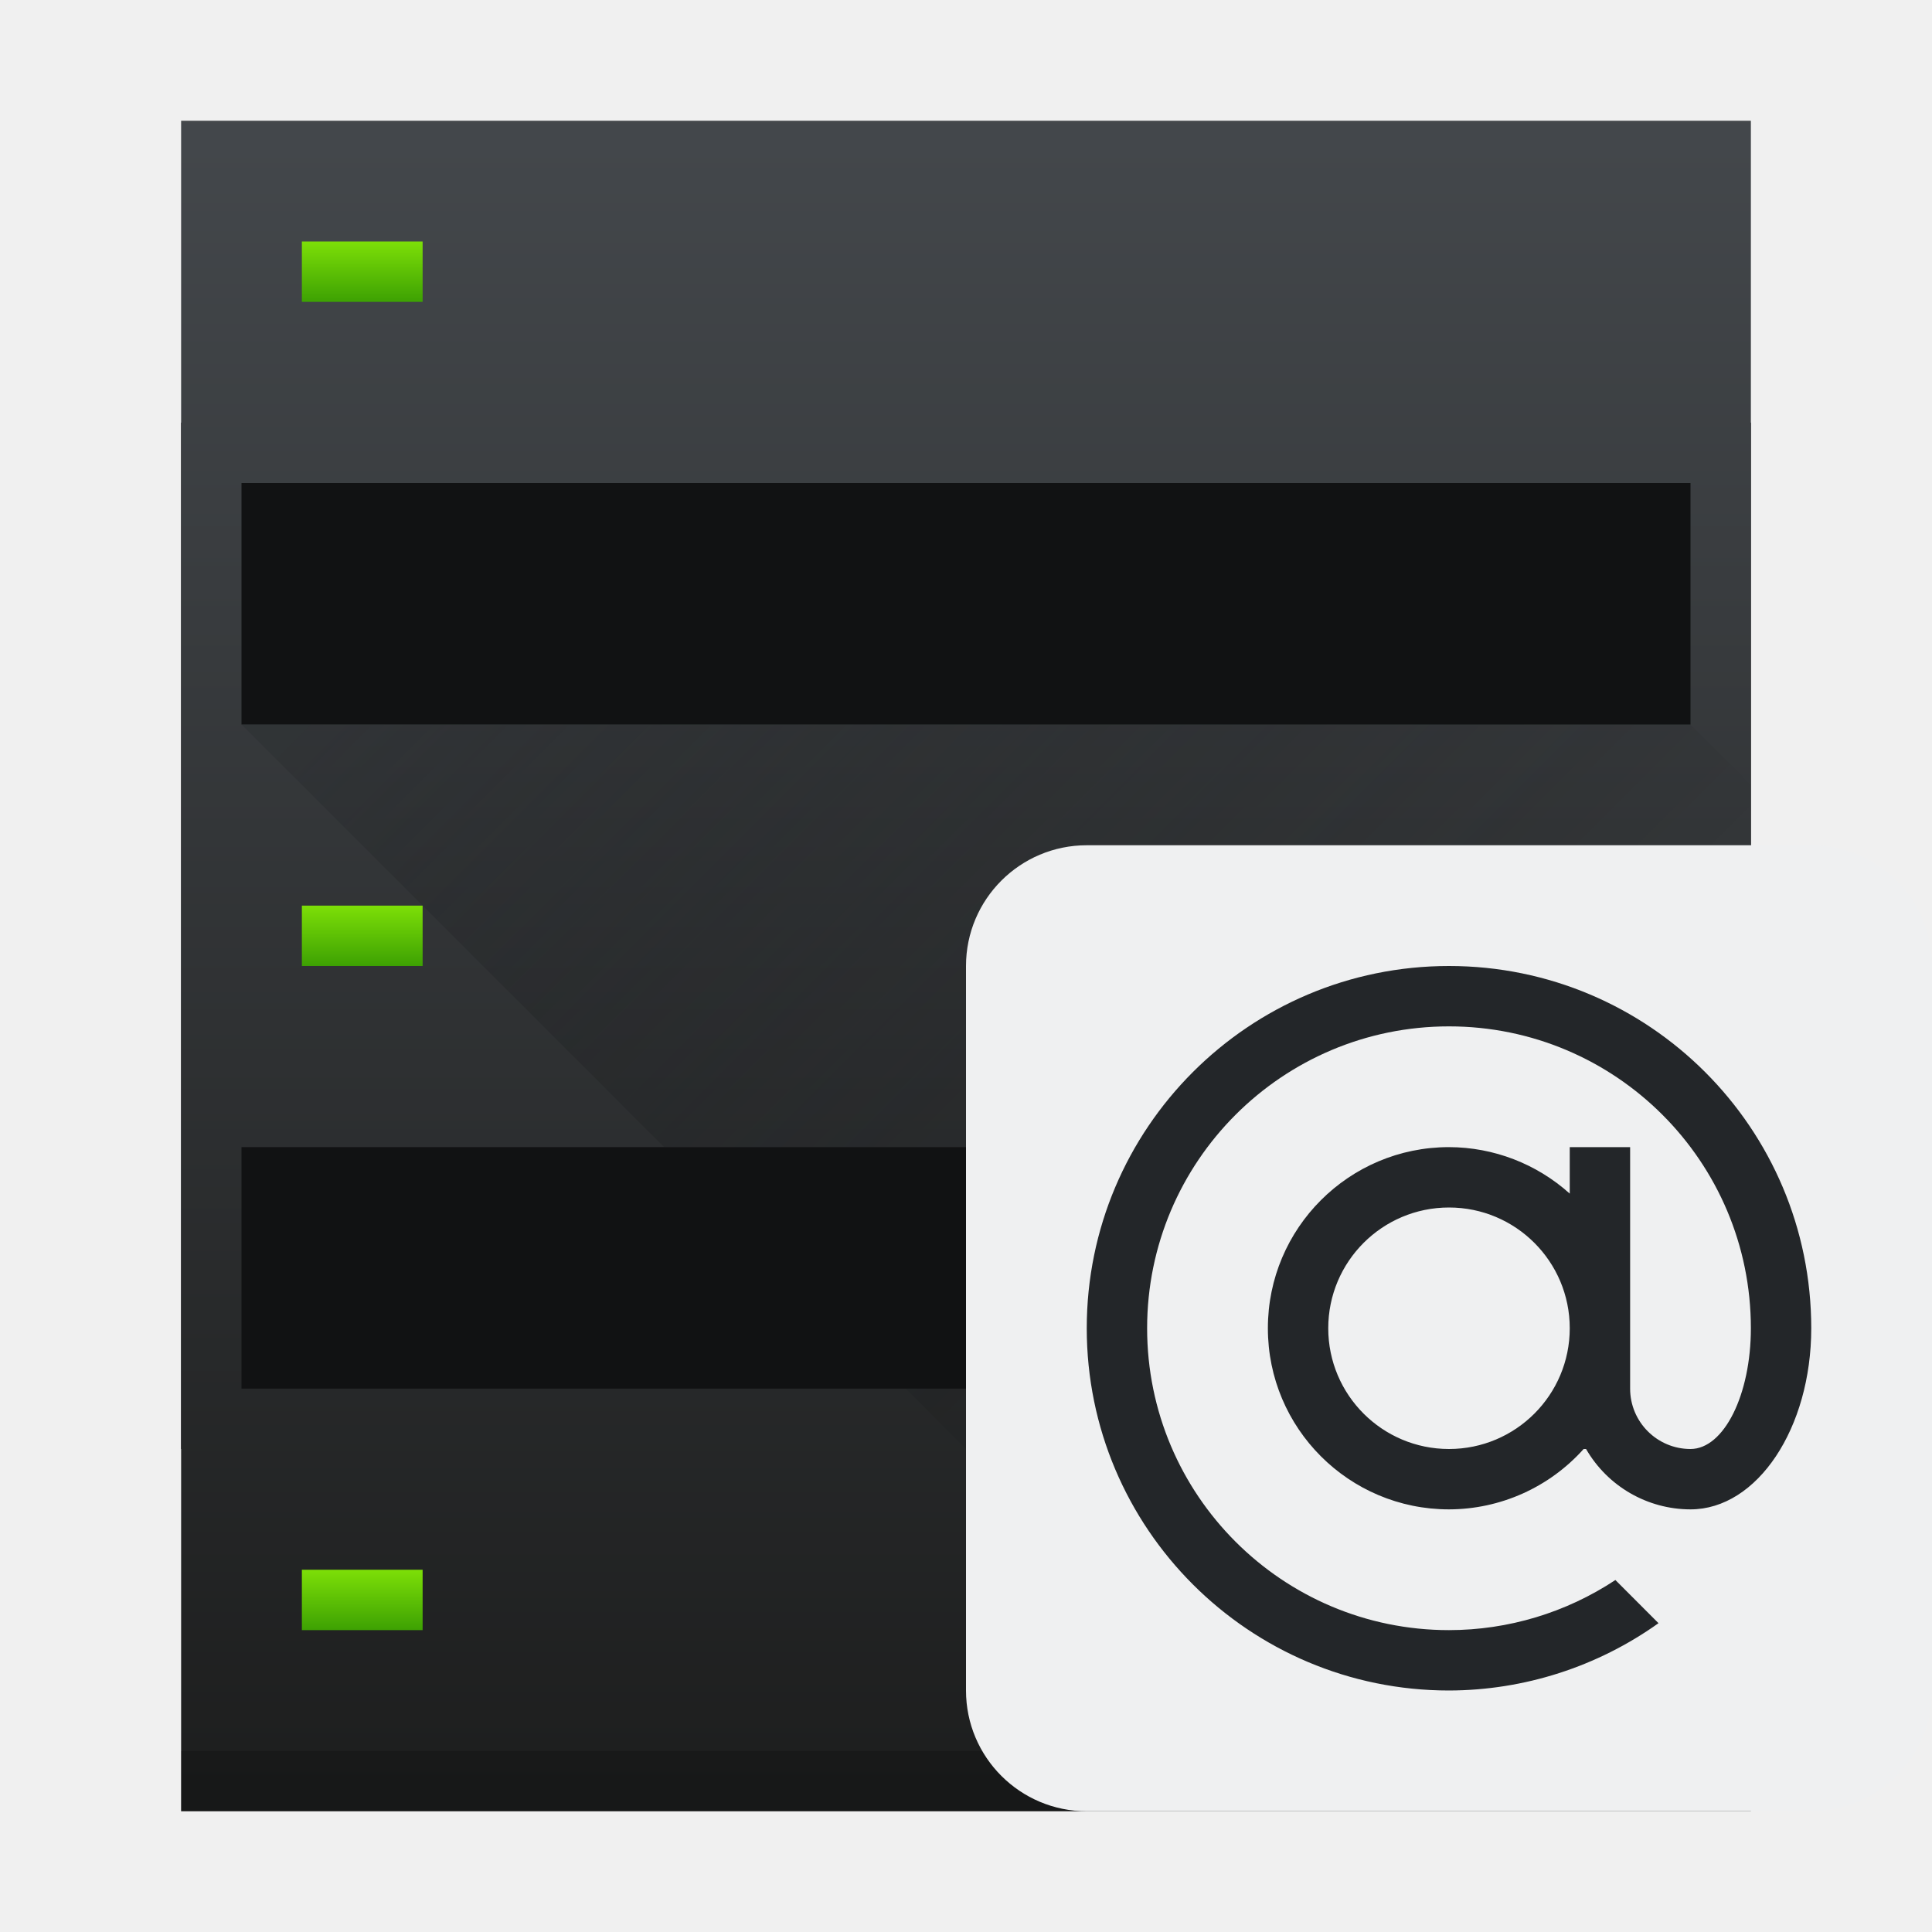
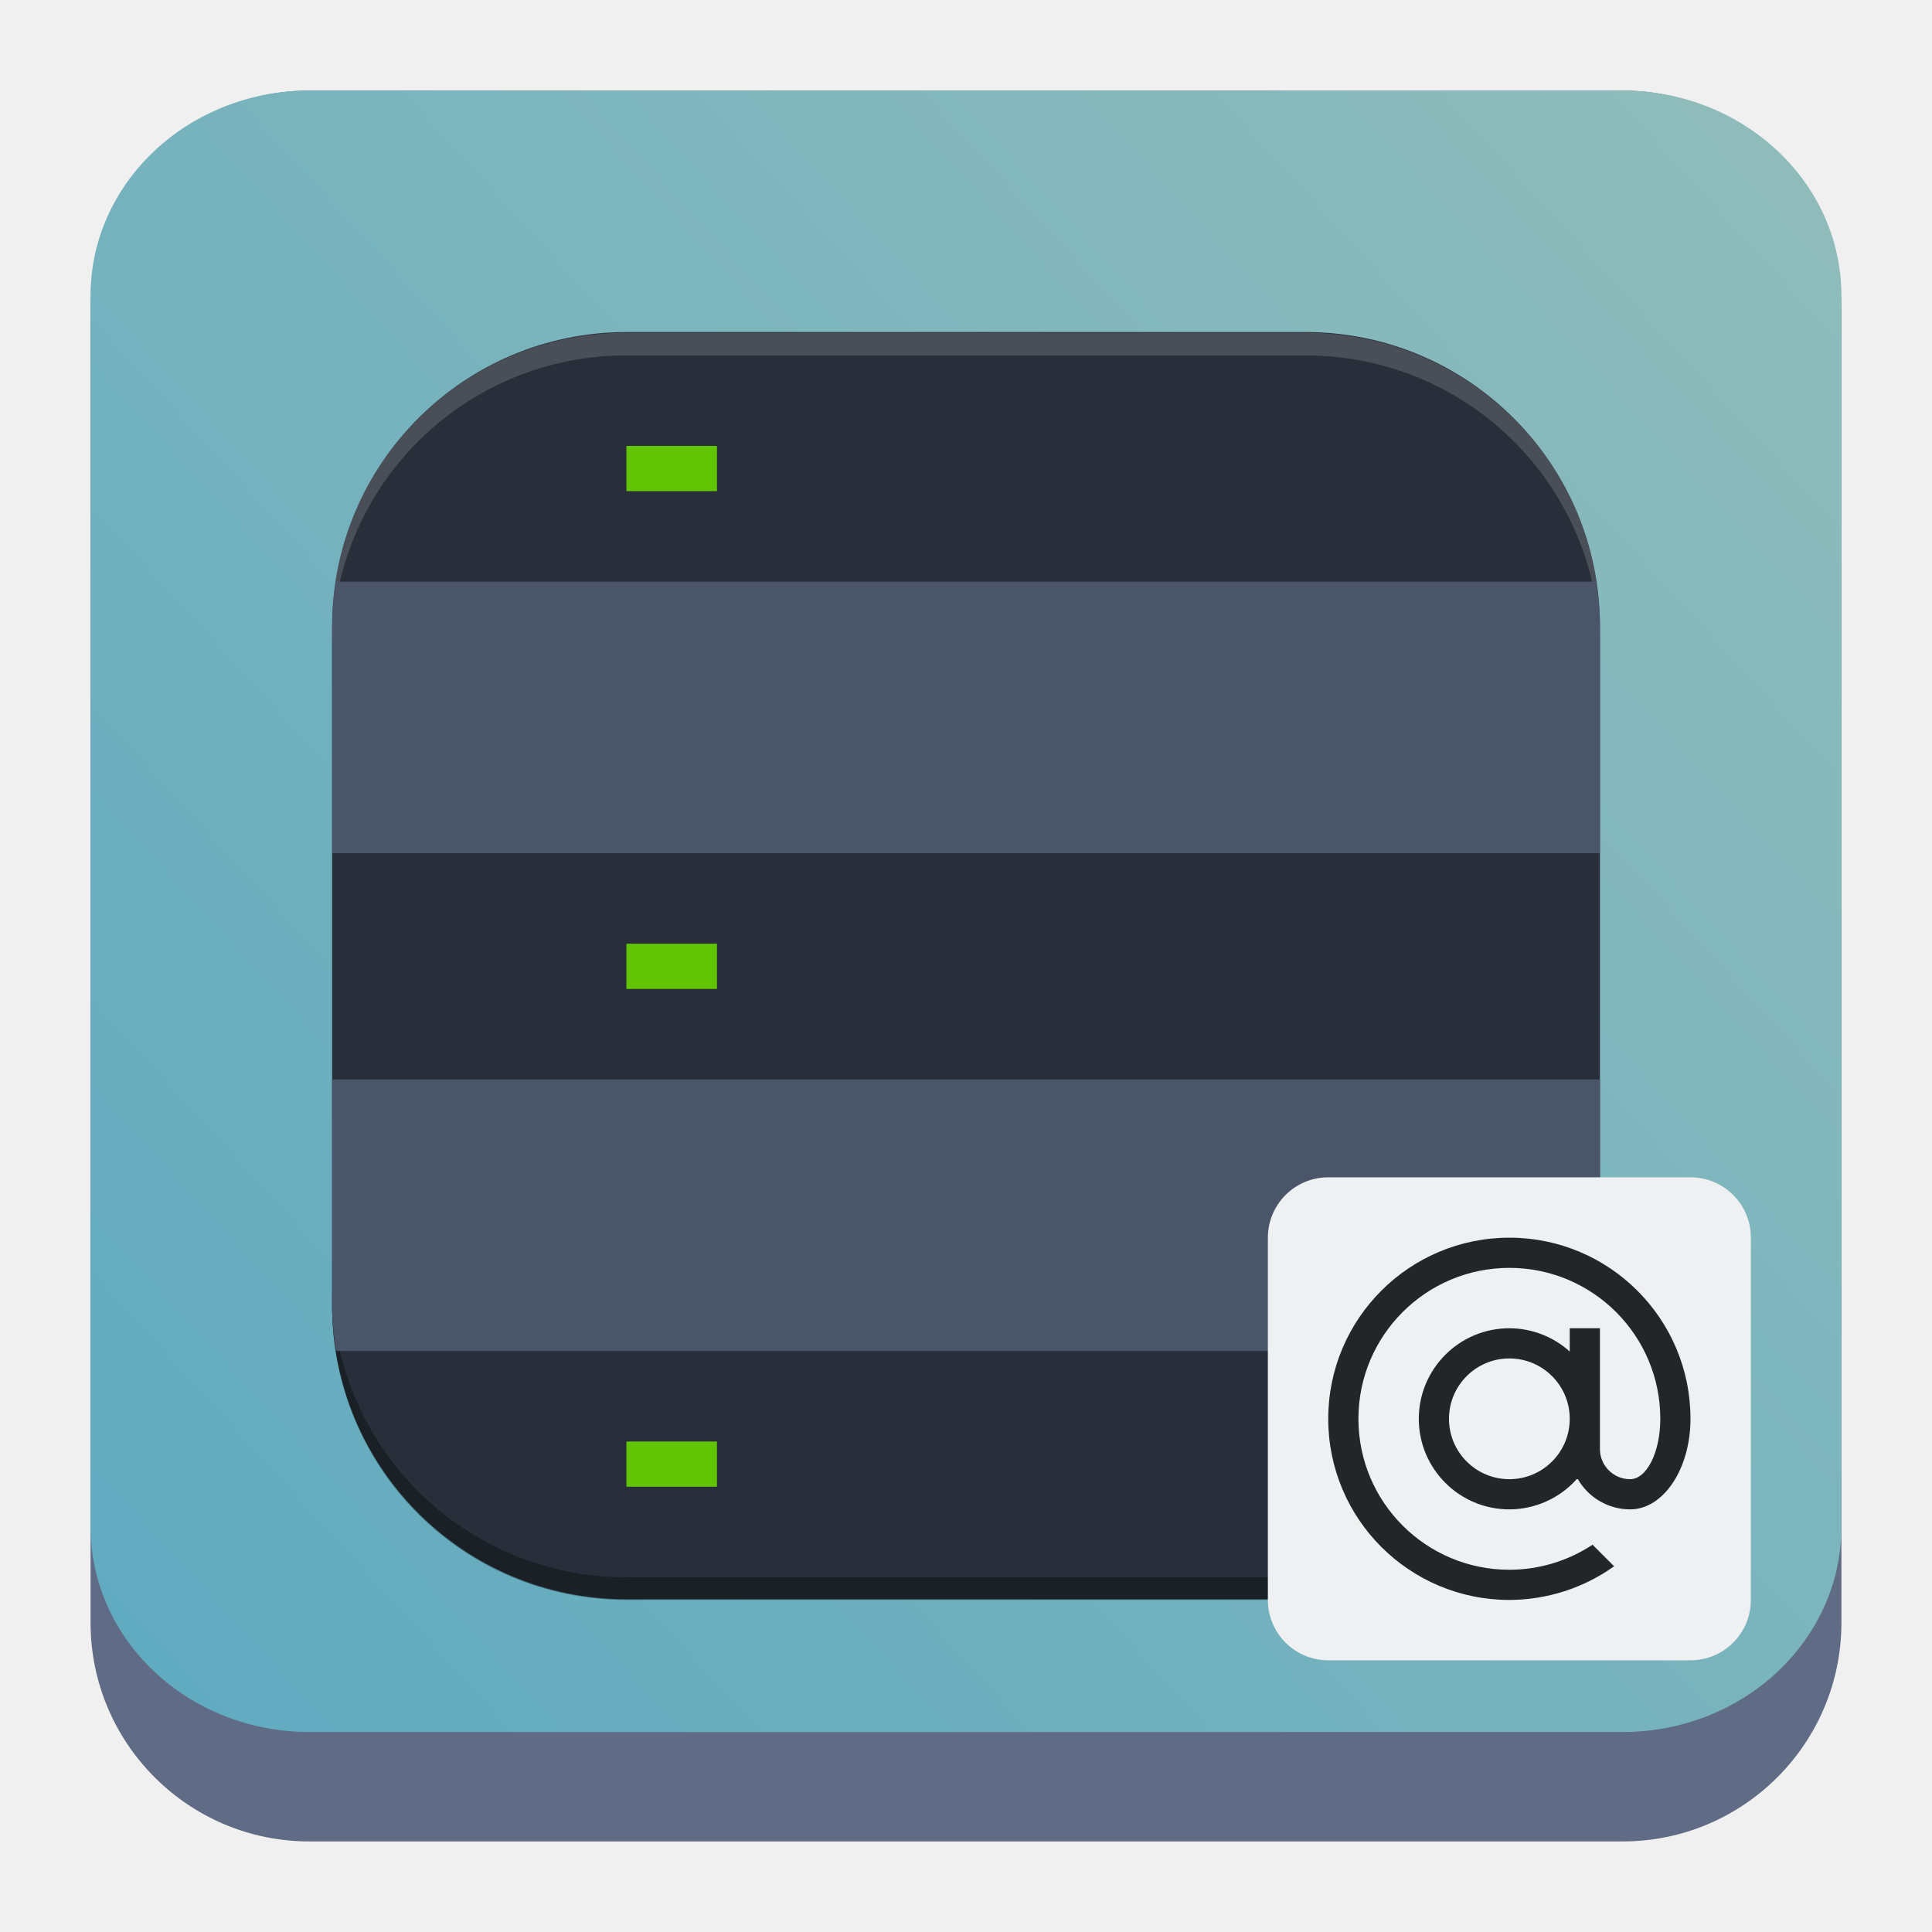
- <svg xmlns="http://www.w3.org/2000/svg" xmlns:xlink="http://www.w3.org/1999/xlink" height="32" width="32">
-   <linearGradient id="f" gradientUnits="userSpaceOnUse" x1="5" x2="18" y1="12" y2="25">
-     <stop offset="0" stop-color="#292c2f" />
-     <stop offset="1" stop-opacity="0" />
-   </linearGradient>
-   <linearGradient id="b" gradientTransform="matrix(.7 0 0 .7 -.7 -1.1)" gradientUnits="userSpaceOnUse" x2="0" y1="44" y2="4">
-     <stop offset="0" stop-color="#1d1e1e" />
-     <stop offset="1" stop-color="#44484c" />
-   </linearGradient>
-   <linearGradient id="c" x1="6" x2="6" xlink:href="#a" y1="5" y2="4" />
-   <linearGradient id="d" x1="6" x2="6" xlink:href="#a" y1="16" y2="15" />
-   <linearGradient id="e" x1="6" x2="6" xlink:href="#a" y1="27" y2="26" />
-   <linearGradient id="a" gradientUnits="userSpaceOnUse" x2="0" y1="507.8" y2="506.8">
-     <stop offset="0" stop-color="#3da103" />
-     <stop offset="1" stop-color="#7ddf07" />
-   </linearGradient>
-   <path d="M3 7h26v17H3z" fill="#111213" />
-   <path d="M3 2v28h26V2zm1 6h24v4H4zm0 11h24v4H4z" fill="url(#b)" />
-   <path d="M3 29h26v1H3z" opacity=".2" />
-   <g stroke-width=".7">
-     <path d="M5 4h2v1H5z" fill="url(#c)" />
-     <path d="M5 15h2v1H5z" fill="url(#d)" />
-     <path d="M5 26h2v1H5z" fill="url(#e)" />
+ <svg xmlns="http://www.w3.org/2000/svg" xmlns:xlink="http://www.w3.org/1999/xlink" width="64" version="1.1" height="64" id="svg3307">
+   <defs id="defs5455">
+     <linearGradient id="linearGradient1641" gradientUnits="userSpaceOnUse" x2="0" y1="30" y2="8">
+       <stop offset="0" stop-color="#cea476" id="stop1637" style="stop-color:#4c566a;stop-opacity:1;" />
+       <stop offset="1" stop-color="#dab58b" id="stop1639" style="stop-color:#2e3440;stop-opacity:1;" />
+     </linearGradient>
+     <linearGradient xlink:href="#linearGradient22063-0" id="linearGradient22065-6" x1="-22" y1="5.111" x2="-6.444" y2="-9.111" gradientUnits="userSpaceOnUse" gradientTransform="matrix(3.625,0,0,3.625,467.3214,555.048)" />
+     <linearGradient id="linearGradient22063-0">
+       <stop style="stop-color:#5faac0;stop-opacity:1;" offset="0" id="stop22059-6" />
+       <stop style="stop-color:#8fbcbb;stop-opacity:1;" offset="1" id="stop22061-2" />
+     </linearGradient>
+     <linearGradient id="b" gradientTransform="matrix(1.006217,0,0,0.9230743,-418.2651,-495.3194)" gradientUnits="userSpaceOnUse" x1="388.423" x2="388.423" y1="557.798" y2="505.798">
+       <stop offset="0" stop-color="#7f8c8d" id="stop13" />
+       <stop offset="1" stop-color="#afb0b3" id="stop15" />
+     </linearGradient>
+     <linearGradient id="d" gradientTransform="matrix(0.8944114,0,0,0.9230743,-28.62171,-33.96571)" gradientUnits="userSpaceOnUse" x1="1.333" x2="1.333" y1="48.714" y2="9.714">
+       <stop offset="0" stop-color="#eef1f2" id="stop19" />
+       <stop offset="1" stop-color="#f9fafb" id="stop21" />
+     </linearGradient>
+     <linearGradient id="f" gradientUnits="userSpaceOnUse" x1="-11.306" x2="-11.306" y1="23.62" y2="7.62" gradientTransform="matrix(1.714286,0,0,1.714286,-27.42857,-31.85714)">
+       <stop offset="0" stop-color="#3e3e3e" id="stop2" />
+       <stop offset="1" stop-color="#5c5c5c" id="stop4" />
+     </linearGradient>
+     <linearGradient id="a" gradientTransform="matrix(0.5714282,0,0,0.5714282,-222.4692,732.0492)" gradientUnits="userSpaceOnUse" x2="0" xlink:href="#b-3" y1="543.798" y2="503.798" />
+     <linearGradient id="b-3">
+       <stop offset="0" stop-color="#2f3943" id="stop2771" />
+       <stop offset="1" stop-color="#808c9b" id="stop2773" />
+     </linearGradient>
+     <linearGradient id="c" gradientTransform="matrix(0.6363631,0,0,0.6363631,-248.9998,698.0365)" gradientUnits="userSpaceOnUse" x2="0" xlink:href="#b-3" y1="499.798" y2="547.798" />
+     <linearGradient id="e" gradientUnits="userSpaceOnUse" x1="8" x2="20" y1="6" y2="20">
+       <stop offset="0" id="stop2782" />
+       <stop offset="1" stop-opacity="0" id="stop2784" />
+     </linearGradient>
+     <linearGradient id="d-6" gradientUnits="userSpaceOnUse" x1="11" x2="11" y1="17" y2="6">
+       <stop offset="0" stop-color="#ffd42a" id="stop2777" />
+       <stop offset="1" stop-color="#ffdf62" id="stop2779" />
+     </linearGradient>
+     <filter id="filter6437" x="-0.108" y="-0.108" width="1.216" height="1.216" color-interpolation-filters="sRGB">
+       <feGaussianBlur stdDeviation="0.41" id="feGaussianBlur438" />
+     </filter>
+     <linearGradient id="linearGradient6207" x1="7.635" x2="8.761" y1="5.704" y2="14.001" gradientUnits="userSpaceOnUse" gradientTransform="matrix(4.347936,0,0,4.347936,436.8094,445.1178)">
+       <stop stop-color="#2e3440" offset="0" id="stop433" />
+       <stop stop-color="#4c566a" offset="1" id="stop435" />
+     </linearGradient>
+     <linearGradient id="c-3" gradientUnits="userSpaceOnUse" x2="0" xlink:href="#linearGradient1641" y1="8" y2="2" gradientTransform="matrix(1.571429,0,0,1.571429,391.4286,522.2113)" />
+     <linearGradient id="b-6" gradientUnits="userSpaceOnUse" x2="0" y1="30" y2="8">
+       <stop offset="0" stop-color="#cea476" id="stop164" />
+       <stop offset="1" stop-color="#dab58b" id="stop166" />
+     </linearGradient>
+     <linearGradient id="d-7" gradientUnits="userSpaceOnUse" x2="0" xlink:href="#linearGradient1641" y1="30" y2="8" gradientTransform="matrix(1.571429,0,0,1.571429,391.4286,522.2113)" />
+     <linearGradient id="linearGradient331" gradientUnits="userSpaceOnUse" x2="0" y1="30" y2="8">
+       <stop offset="0" stop-color="#cea476" id="stop327" />
+       <stop offset="1" stop-color="#dab58b" id="stop329" />
+     </linearGradient>
+     <linearGradient id="e-5" gradientUnits="userSpaceOnUse" x1="16" x2="16" xlink:href="#linearGradient22063-0" y1="8" y2="2" />
+     <linearGradient id="a-3" gradientTransform="matrix(0.66667,0,0,0.66667,-256.38,-333.867)" gradientUnits="userSpaceOnUse" x2="0" y1="512.8" y2="503.8">
+       <stop offset="0" stop-color="#ebc69a" id="stop172" />
+       <stop offset="1" stop-color="#f4e0c8" stop-opacity="0" id="stop174" />
+     </linearGradient>
+     <linearGradient id="f-5" gradientUnits="userSpaceOnUse" x1="16" x2="16" xlink:href="#linearGradient22063-0" y1="11" y2="8" />
+     <linearGradient id="linearGradient342" gradientTransform="matrix(0.66667,0,0,0.66667,-256.38,-333.867)" gradientUnits="userSpaceOnUse" x2="0" y1="512.8" y2="503.8">
+       <stop offset="0" stop-color="#ebc69a" id="stop338" />
+       <stop offset="1" stop-color="#f4e0c8" stop-opacity="0" id="stop340" />
+     </linearGradient>
+     <linearGradient id="g" gradientUnits="userSpaceOnUse" x1="34" x2="48" y1="16" y2="30" gradientTransform="matrix(1.742857,0,0,1.742857,386.0857,515.1253)">
+       <stop offset="0" stop-color="#292c2f" id="stop196" />
+       <stop offset="1" stop-opacity="0" id="stop198" />
+     </linearGradient>
+     <linearGradient id="h" gradientUnits="userSpaceOnUse" x1="30" x2="30" xlink:href="#a-36" y1="30" y2="8" gradientTransform="matrix(1.742857,0,0,1.742857,386.0857,515.1253)" />
+     <linearGradient id="a-36" gradientUnits="userSpaceOnUse" x2="0" y1="30" y2="8">
+       <stop offset="0" stop-color="#cfd2d5" id="stop222" />
+       <stop offset="1" stop-color="#eff0f1" id="stop224" />
+     </linearGradient>
+     <linearGradient id="m" x1="18" x2="30" y1="18" y2="30" gradientUnits="userSpaceOnUse" gradientTransform="matrix(1.914278,0,0,1.914278,382.5431,511.583)">
+       <stop stop-color="#292c2f" offset="0" id="stop205" />
+       <stop stop-opacity="0" offset="1" id="stop207" />
+     </linearGradient>
+     <linearGradient id="l" x1="22" x2="22" y1="30" y2="8" gradientTransform="matrix(0,-1.914278,-1.914278,0,466.7713,595.8112)" gradientUnits="userSpaceOnUse" xlink:href="#k" />
+     <linearGradient id="k" x2="0" y1="30" y2="8" gradientUnits="userSpaceOnUse">
+       <stop stop-color="#cfd2d5" offset="0" id="stop231" />
+       <stop stop-color="#eff0f1" offset="1" id="stop233" />
+     </linearGradient>
+     <linearGradient id="b-67" gradientTransform="matrix(1.05,0,0,1.05,398.256,520.3354)" gradientUnits="userSpaceOnUse" x2="0" y1="44" y2="4">
+       <stop offset="0" stop-color="#1d1e1e" id="stop3" />
+       <stop offset="1" stop-color="#44484c" id="stop4-5" />
+     </linearGradient>
+     <linearGradient id="c-35" x1="6" x2="6" xlink:href="#a-6" y1="5" y2="4" />
+     <linearGradient id="a-6" gradientUnits="userSpaceOnUse" x2="0" y1="507.8" y2="506.8">
+       <stop offset="0" stop-color="#3da103" id="stop5" />
+       <stop offset="1" stop-color="#7ddf07" id="stop6" />
+     </linearGradient>
+     <linearGradient id="d-2" x1="6" x2="6" xlink:href="#a-6" y1="16" y2="15" />
+     <linearGradient id="linearGradient2" gradientUnits="userSpaceOnUse" x2="0" y1="507.8" y2="506.8">
+       <stop offset="0" stop-color="#3da103" id="stop1" />
+       <stop offset="1" stop-color="#7ddf07" id="stop2-9" />
+     </linearGradient>
+     <linearGradient id="e-1" x1="6" x2="6" xlink:href="#a-6" y1="27" y2="26" />
+     <linearGradient id="linearGradient8" gradientUnits="userSpaceOnUse" x2="0" y1="507.8" y2="506.8">
+       <stop offset="0" stop-color="#3da103" id="stop7" />
+       <stop offset="1" stop-color="#7ddf07" id="stop8" />
+     </linearGradient>
+     <linearGradient id="f-2" gradientUnits="userSpaceOnUse" x1="5" x2="18" y1="12" y2="25" gradientTransform="matrix(1.5,0,0,1.5,399.306,521.9854)">
+       <stop offset="0" stop-color="#292c2f" id="stop9" />
+       <stop offset="1" stop-opacity="0" id="stop10" />
+     </linearGradient>
+   </defs>
+   <g id="layer1" transform="translate(-384.5714,-515.798)">
+     <path d="m 387.571,526.048 c 0,-4.004 3.246,-7.25 7.25,-7.25 h 43.5 c 4.004,0 7.25,3.246 7.25,7.25 v 43.5 c 0,4.004 -3.246,7.25 -7.25,7.25 h -43.5 c -4.004,0 -7.25,-3.246 -7.25,-7.25 z" id="path736-7" style="fill:#606c86;fill-opacity:1;stroke-width:3.625" />
+     <path d="m 387.571,525.595 c 0,-3.754 3.246,-6.797 7.25,-6.797 h 43.5 c 4.004,0 7.25,3.043 7.25,6.797 v 40.781 c 0,3.754 -3.246,6.797 -7.25,6.797 h -43.5 c -4.004,0 -7.25,-3.043 -7.25,-6.797 z" id="path738-9" style="fill:url(#linearGradient22065-6);fill-opacity:1;stroke-width:3.625" />
+     <g id="g1" transform="matrix(1.000516,0,0,1,-8.20813,-55.99997)">
+       <rect width="41.977" height="41.977" x="403.573" y="582.798" fill="#4d4d4d" rx="9.746" ry="9.746" id="rect1" style="stroke-width:0.75;fill:#292f3a;fill-opacity:1" />
+       <path d="m 403.571,614.301 v 0.75 c 0,5.399 4.347,9.747 9.747,9.747 h 22.484 c 5.399,0 9.747,-4.347 9.747,-9.747 v -0.75 c 0,5.399 -4.347,9.746 -9.747,9.746 h -22.484 a 9.726,9.726 0 0 1 -9.747,-9.746" opacity="0.35" id="path1" style="stroke-width:0.75" />
+       <path fill="#ffffff" d="m 403.571,593.318 v -0.75 c 0,-5.399 4.347,-9.747 9.747,-9.747 h 22.484 c 5.399,0 9.747,4.347 9.747,9.747 v 0.75 c 0,-5.399 -4.347,-9.746 -9.747,-9.746 h -22.484 a 9.726,9.726 0 0 0 -9.747,9.746" opacity="0.15" id="path2" style="stroke-width:0.75" />
+       <path d="m 403.696,591.066 a 9.744,9.744 0 0 0 -0.123,1.477 v 7.518 h 41.977 v -7.518 c 0,-0.503 -0.051,-0.994 -0.123,-1.477 z m -0.123,16.49 v 7.472 c 0,0.519 0.053,1.025 0.13,1.522 h 41.716 c 0.077,-0.497 0.13,-1.003 0.13,-1.522 v -7.472 z" opacity="0.45" style="fill:#4a5569;stroke-width:0.75;fill-opacity:1;opacity:1" id="path3" />
+       <path d="m 413.317,586.569 h 2.998 v 1.499 h -2.998 z m 0,16.49 h 2.998 v 1.499 h -2.998 z m 0,16.49 h 2.998 v 1.499 h -2.998 z" style="fill:#61c405;fill-opacity:1;stroke-width:0.75" id="path4" />
+     </g>
+     <g id="g2" transform="translate(2.999988,-47.99997)">
+       <rect fill="#eff0f1" height="16" rx="2" width="16" x="423.571" y="602.798" id="rect12" />
+       <path d="m 431.571,604.798 a 6,6 0 0 0 -6,6 6,6 0 0 0 6,6 6,6 0 0 0 3.47,-1.115 l -0.714,-0.715 a 5,5 0 0 1 -2.756,0.83 5,5 0 0 1 -5,-5 5,5 0 0 1 5,-5 5,5 0 0 1 5,5 1,2 0 0 1 -1,2 1,1 0 0 1 -1,-1 v -4 h -1 v 0.77 a 3,3 0 0 0 -2,-0.77 3,3 0 0 0 -3,3 3,3 0 0 0 3,3 3,3 0 0 0 2.23,-1 h 0.04 a 2,2 0 0 0 1.73,1 2,3 0 0 0 2,-3 6,6 0 0 0 -6,-6 z m 0,4 a 2,2 0 0 1 2,2 2,2 0 0 1 -2,2 2,2 0 0 1 -2,-2 2,2 0 0 1 2,-2 z" fill="#232629" id="path13" />
+     </g>
  </g>
-   <path d="M4 12l7 7h17v4H15l7 7h7V13l-1-1z" fill="url(#f)" fill-rule="evenodd" opacity=".4" />
-   <rect fill="#eff0f1" height="16" rx="2" width="16" x="16" y="14" />
-   <path d="M24 16a6 6 0 0 0-6 6 6 6 0 0 0 6 6 6 6 0 0 0 3.47-1.115l-.714-.715A5 5 0 0 1 24 27a5 5 0 0 1-5-5 5 5 0 0 1 5-5 5 5 0 0 1 5 5 1 2 0 0 1-1 2 1 1 0 0 1-1-1v-4h-1v.77a3 3 0 0 0-2-.77 3 3 0 0 0-3 3 3 3 0 0 0 3 3 3 3 0 0 0 2.23-1h.04A2 2 0 0 0 28 25a2 3 0 0 0 2-3 6 6 0 0 0-6-6zm0 4a2 2 0 0 1 2 2 2 2 0 0 1-2 2 2 2 0 0 1-2-2 2 2 0 0 1 2-2z" fill="#232629" />
</svg>
